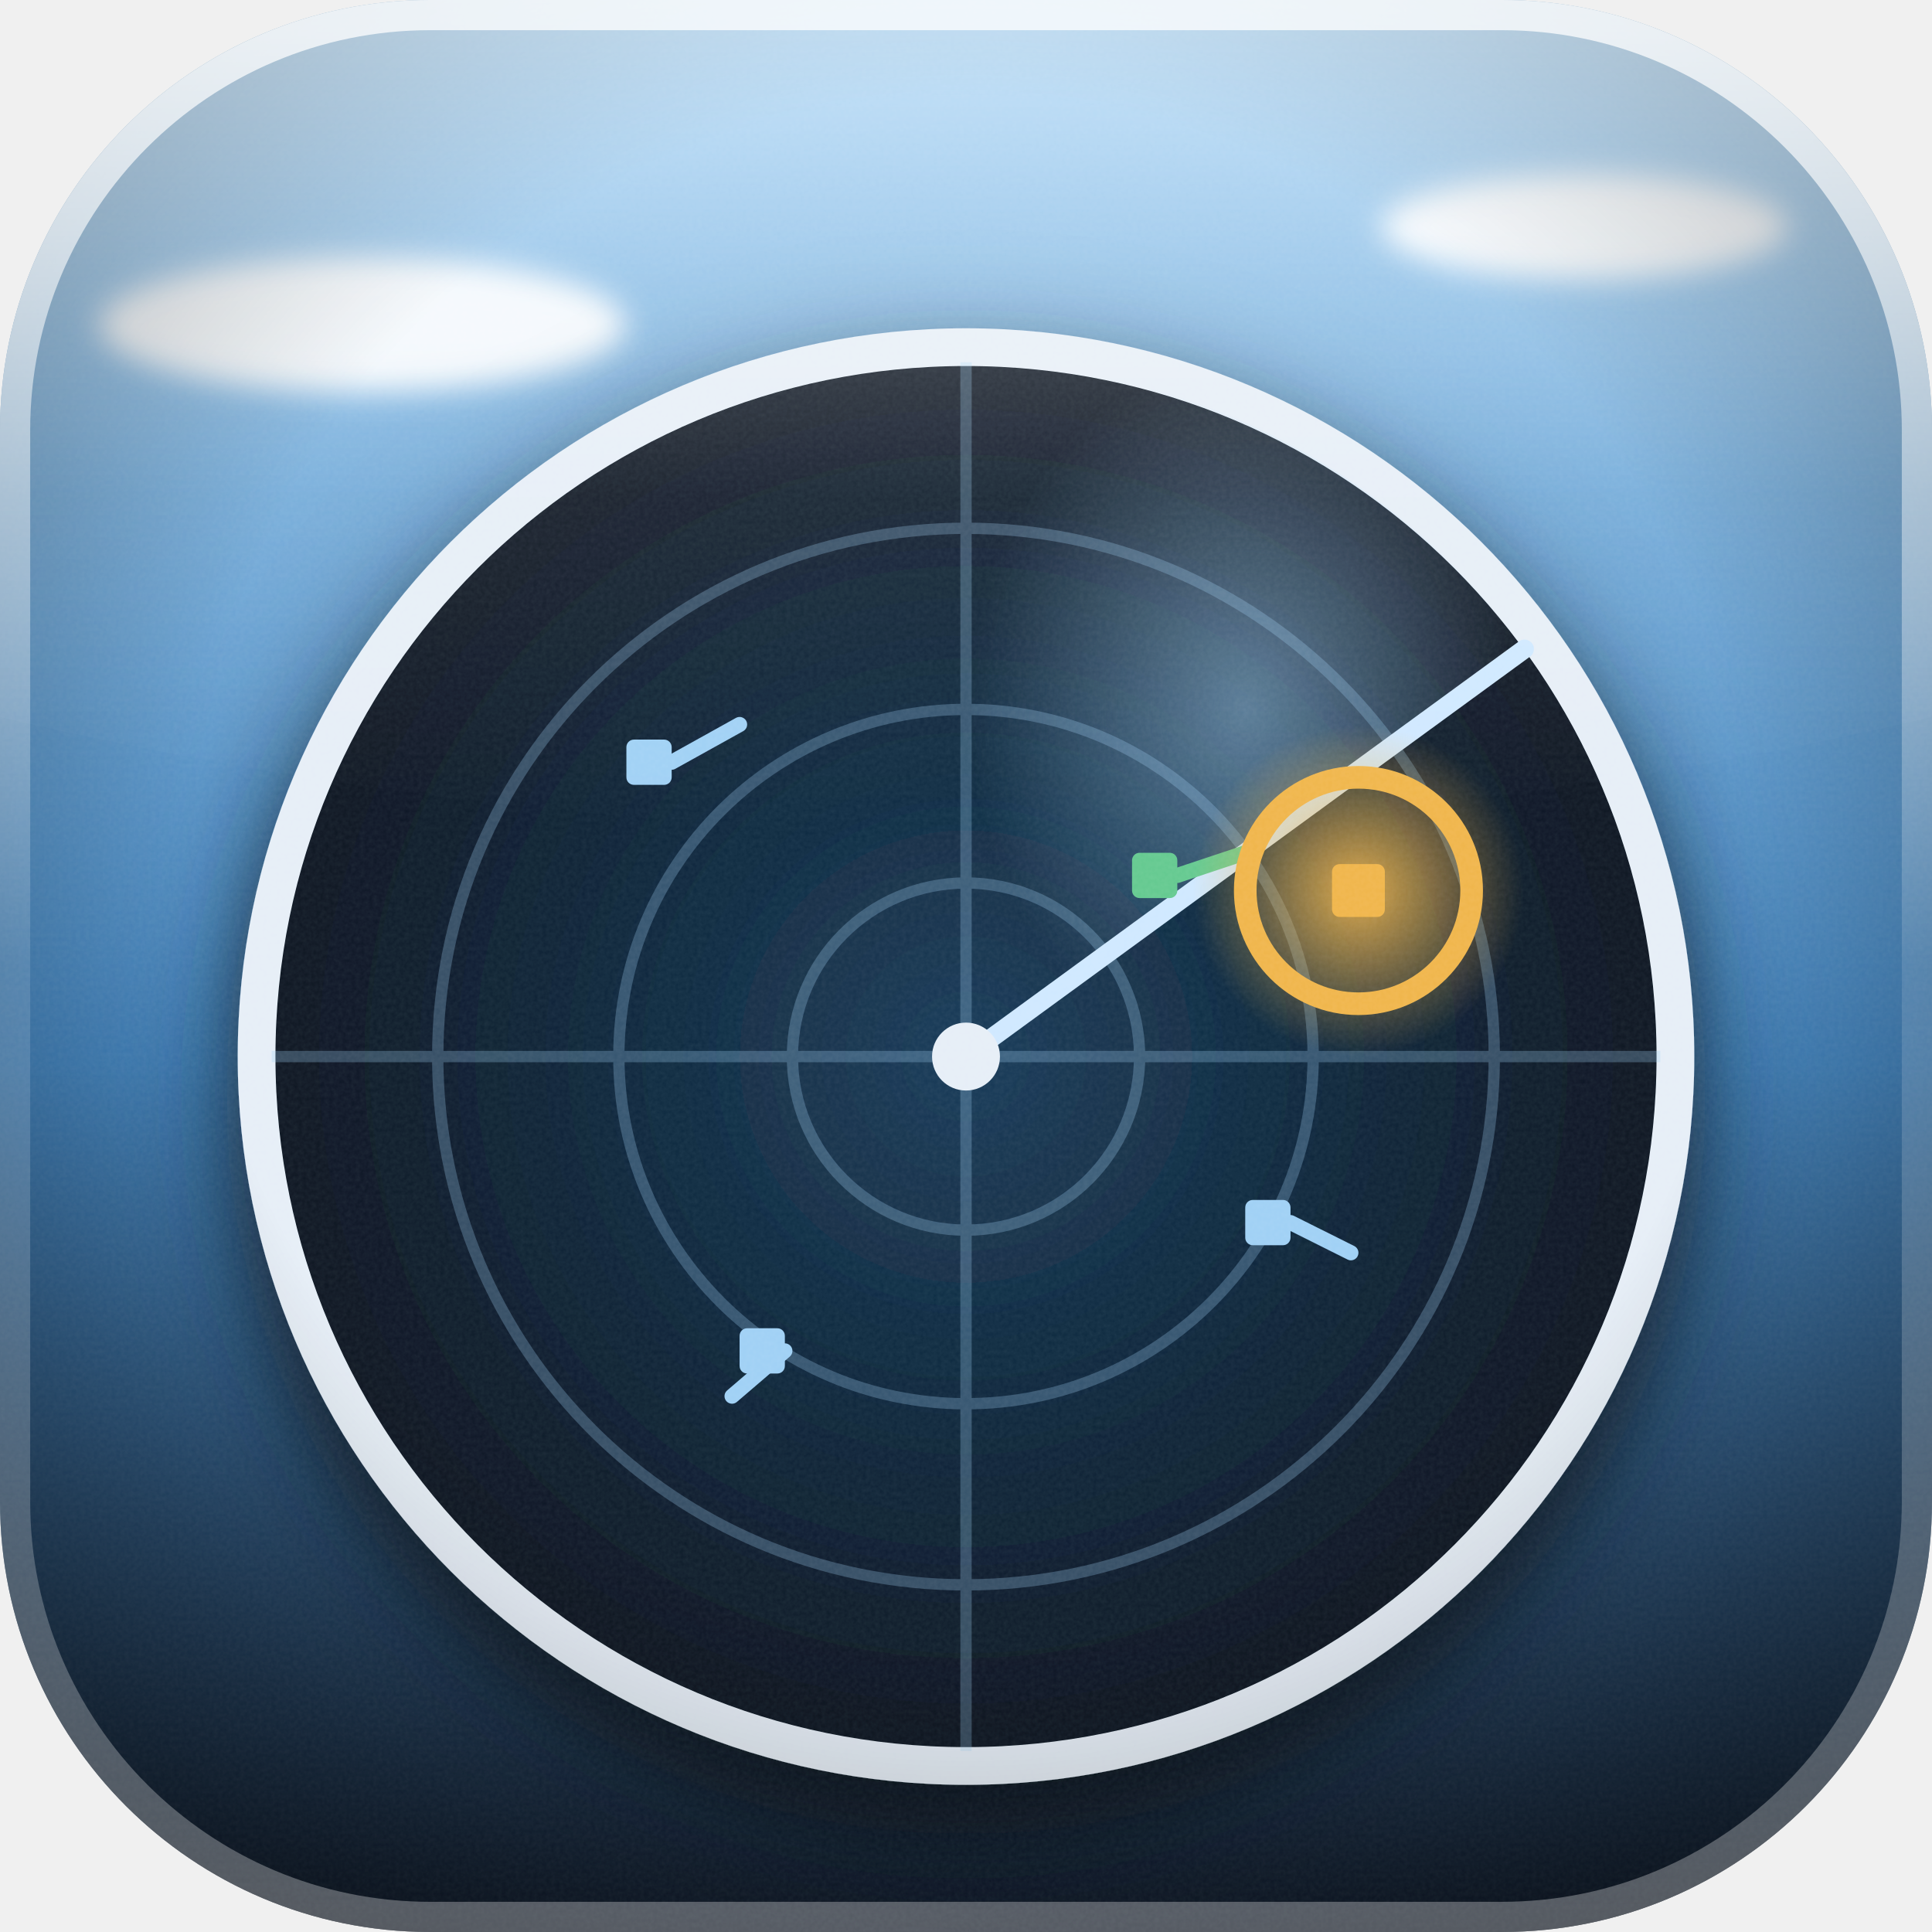
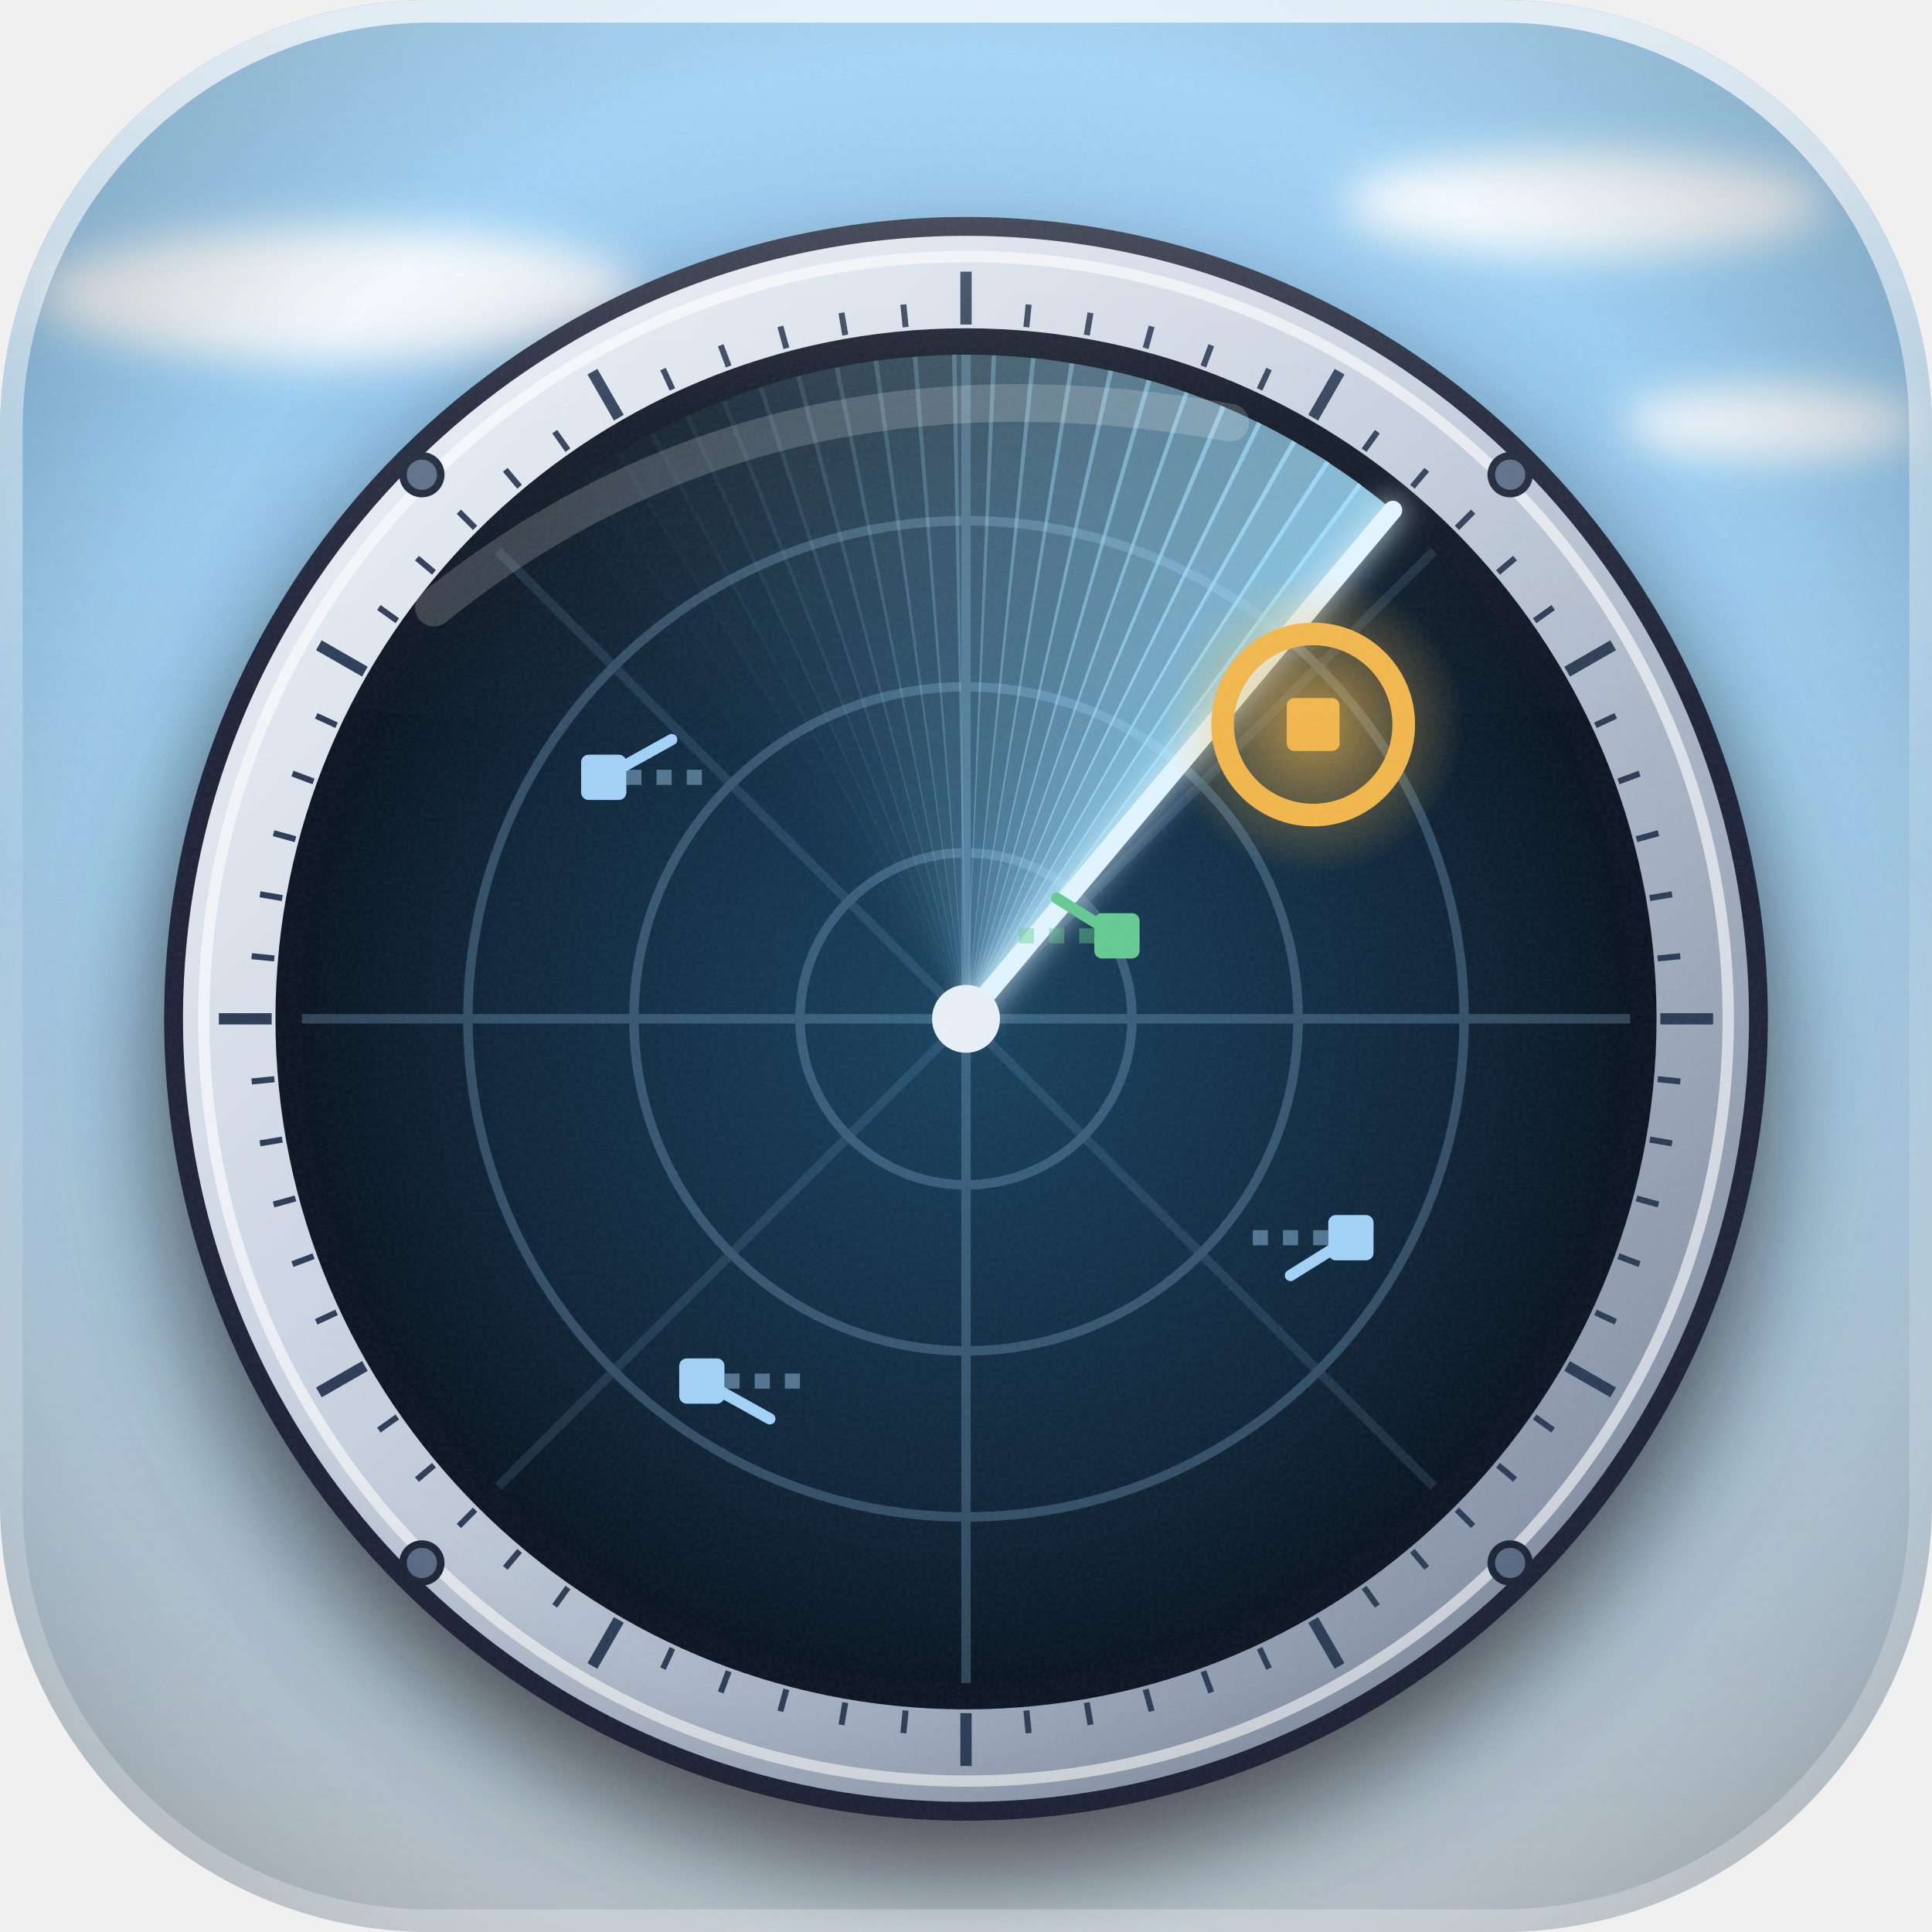
<svg xmlns="http://www.w3.org/2000/svg" viewBox="0 0 512 512">
  <defs>
    <clipPath id="sq">
      <rect width="512" height="512" rx="114" />
    </clipPath>
-     <filter id="sh" x="-30%" y="-30%" width="160%" height="160%">
-       <feDropShadow dx="0" dy="12" stdDeviation="10" flood-color="#000" flood-opacity=".45" />
-     </filter>
-     <filter id="sh2" x="-30%" y="-30%" width="160%" height="160%">
-       <feDropShadow dx="0" dy="5" stdDeviation="4" flood-color="#000" flood-opacity=".35" />
-     </filter>
-     <filter id="glow" x="-80%" y="-80%" width="260%" height="260%">
-       <feGaussianBlur stdDeviation="9" result="b" />
+     <filter id="sh" x="-40%" y="-40%" width="180%" height="180%">
+       <feDropShadow dx="0" dy="14" stdDeviation="12" flood-color="#000" flood-opacity=".5" />
+     </filter>
+     <filter id="sh2" x="-40%" y="-40%" width="180%" height="180%">
+       <feDropShadow dx="0" dy="6" stdDeviation="5" flood-color="#000" flood-opacity=".4" />
+     </filter>
+     <filter id="glow" x="-100%" y="-100%" width="300%" height="300%">
+       <feGaussianBlur stdDeviation="10" result="b" />
      <feMerge>
        <feMergeNode in="b" />
        <feMergeNode in="b" />
        <feMergeNode in="SourceGraphic" />
      </feMerge>
    </filter>
-     <filter id="blur" x="-50%" y="-50%" width="200%" height="200%">
+     <filter id="glowS" x="-100%" y="-100%" width="300%" height="300%">
+       <feGaussianBlur stdDeviation="4" result="b" />
+       <feMerge>
+         <feMergeNode in="b" />
+         <feMergeNode in="SourceGraphic" />
+       </feMerge>
+     </filter>
+     <filter id="b2" x="-50%" y="-50%" width="200%" height="200%">
+       <feGaussianBlur stdDeviation="2" />
+     </filter>
+     <filter id="b6" x="-50%" y="-50%" width="200%" height="200%">
+       <feGaussianBlur stdDeviation="6" />
+     </filter>
+     <filter id="b14" x="-60%" y="-60%" width="220%" height="220%">
      <feGaussianBlur stdDeviation="14" />
    </filter>
-     <filter id="blur4" x="-50%" y="-50%" width="200%" height="200%">
-       <feGaussianBlur stdDeviation="4" />
+     <filter id="b30" x="-80%" y="-80%" width="260%" height="260%">
+       <feGaussianBlur stdDeviation="30" />
    </filter>
    <filter id="grain" x="0" y="0" width="100%" height="100%">
-       <feTurbulence type="fractalNoise" baseFrequency=".85" numOctaves="2" seed="7" />
-       <feColorMatrix values="0 0 0 0 1  0 0 0 0 1  0 0 0 0 1  0 0 0 .07 0" />
+       <feTurbulence type="fractalNoise" baseFrequency=".9" numOctaves="2" seed="7" />
+       <feColorMatrix values="0 0 0 0 1  0 0 0 0 1  0 0 0 0 1  0 0 0 .055 0" />
    </filter>
    <linearGradient id="gloss" x1="0" y1="0" x2="0" y2="1">
-       <stop offset="0" stop-color="#fff" stop-opacity=".42" />
-       <stop offset=".6" stop-color="#fff" stop-opacity=".06" />
+       <stop offset="0" stop-color="#fff" stop-opacity=".32" />
+       <stop offset=".55" stop-color="#fff" stop-opacity=".05" />
      <stop offset="1" stop-color="#fff" stop-opacity="0" />
    </linearGradient>
-     <radialGradient id="vig" cx=".5" cy=".45" r=".72">
-       <stop offset=".55" stop-color="#000" stop-opacity="0" />
-       <stop offset="1" stop-color="#000" stop-opacity=".5" />
+     <radialGradient id="vig" cx=".5" cy=".46" r=".74">
+       <stop offset=".58" stop-color="#000" stop-opacity="0" />
+       <stop offset="1" stop-color="#000" stop-opacity=".45" />
    </radialGradient>
    <linearGradient id="rim" x1="0" y1="0" x2="0" y2="1">
-       <stop offset="0" stop-color="#fff" stop-opacity=".75" />
-       <stop offset=".5" stop-color="#fff" stop-opacity=".12" />
-       <stop offset="1" stop-color="#fff" stop-opacity=".3" />
+       <stop offset="0" stop-color="#fff" stop-opacity=".7" />
+       <stop offset=".45" stop-color="#fff" stop-opacity=".1" />
+       <stop offset="1" stop-color="#fff" stop-opacity=".25" />
    </linearGradient>
    <radialGradient id="spark">
      <stop offset="0" stop-color="#fff" />
-       <stop offset=".3" stop-color="#fff" stop-opacity=".8" />
+       <stop offset=".25" stop-color="#fff" stop-opacity=".85" />
      <stop offset="1" stop-color="#fff" stop-opacity="0" />
    </radialGradient>
-     <linearGradient id="bg" x1="0" y1="0" x2="0" y2="1">
-       <stop offset="0" stop-color="#9fd0f5" />
-       <stop offset="0.55" stop-color="#3f7fb8" />
-       <stop offset="1" stop-color="#0d1726" />
+     <linearGradient id="sky" x1="0" y1="0" x2="0" y2="1">
+       <stop offset="0" stop-color="#7cc0f0" />
+       <stop offset="0.6" stop-color="#bfe2fa" />
+       <stop offset="1" stop-color="#eaf6ff" />
+     </linearGradient>
+     <linearGradient id="bezel" x1="0" y1="0" x2="1" y2="1">
+       <stop offset="0" stop-color="#f2f6fb" />
+       <stop offset="0.45" stop-color="#c4cedc" />
+       <stop offset="1" stop-color="#6e7c92" />
    </linearGradient>
    <radialGradient id="scope" cx="0.5" cy="0.5" r="0.5">
-       <stop offset="0" stop-color="#163a58" />
-       <stop offset="1" stop-color="#081420" />
-     </radialGradient>
-     <radialGradient id="sweep" cx="0.5" cy="0.5" r="0.5">
-       <stop offset="0" stop-color="#9fd0f5" stop-opacity="0.5" />
-       <stop offset="1" stop-color="#9fd0f5" stop-opacity="0" />
-     </radialGradient>
-     <radialGradient id="blipGlow" cx="0.5" cy="0.5" r="0.5">
-       <stop offset="0" stop-color="#f0b54a" stop-opacity="0.9" />
+       <stop offset="0" stop-color="#17405e" />
+       <stop offset="0.7" stop-color="#0d2438" />
+       <stop offset="1" stop-color="#06121e" />
+     </radialGradient>
+     <radialGradient id="amberGlow" cx="0.5" cy="0.5" r="0.5">
+       <stop offset="0" stop-color="#f0b54a" stop-opacity="0.7" />
      <stop offset="1" stop-color="#f0b54a" stop-opacity="0" />
    </radialGradient>
  </defs>
  <g clip-path="url(#sq)">
-     <rect width="512" height="512" fill="url(#bg)" />
-     <g opacity=".9" filter="url(#blur4)">
-       <ellipse cx="96" cy="86" rx="70" ry="18" fill="#fff" />
-       <ellipse cx="420" cy="60" rx="54" ry="14" fill="#fff" />
-     </g>
-     <circle cx="256" cy="290" r="196" fill="#0a1a2a" opacity=".5" filter="url(#blur)" />
+     <rect width="512" height="512" fill="url(#sky)" />
+     <g fill="#fff" filter="url(#b6)" opacity=".9">
+       <ellipse cx="90" cy="78" rx="80" ry="18" />
+       <ellipse cx="420" cy="54" rx="64" ry="14" />
+       <ellipse cx="470" cy="112" rx="40" ry="10" />
+     </g>
+     <ellipse cx="256" cy="290" rx="216" ry="206" fill="#0a1a2a" opacity=".45" filter="url(#b30)" />
    <g filter="url(#sh)">
-       <circle cx="256" cy="280" r="188" fill="url(#scope)" stroke="#e6eef7" stroke-width="10" />
-     </g>
-     <g stroke="#9fd0f5" fill="none" opacity=".28" stroke-width="3">
-       <circle cx="256" cy="280" r="140" />
-       <circle cx="256" cy="280" r="92" />
-       <circle cx="256" cy="280" r="46" />
-       <path d="M256 96 V464 M72 280 H440" />
-     </g>
-     <path d="M256 280 L256 96 A184 184 0 0 1 404 172 Z" fill="url(#sweep)" />
-     <path d="M256 280 L404 172" stroke="#cfe8ff" stroke-width="5" stroke-linecap="round" />
-     <g fill="#9fd0f5">
-       <rect x="166" y="196" width="12" height="12" rx="2" />
-       <rect x="330" y="318" width="12" height="12" rx="2" />
-       <rect x="196" y="352" width="12" height="12" rx="2" />
-       <rect x="300" y="226" width="12" height="12" rx="2" fill="#63c98f" />
-     </g>
-     <g stroke="#9fd0f5" stroke-width="4" stroke-linecap="round">
-       <path d="M178 202 l18 -10" />
-       <path d="M342 324 l16 8" />
-       <path d="M208 358 l-14 12" />
-       <path d="M312 232 l18 -6" stroke="#63c98f" />
-     </g>
-     <circle cx="360" cy="236" r="44" fill="url(#blipGlow)" />
-     <circle cx="360" cy="236" r="30" fill="none" stroke="#f0b54a" stroke-width="6" />
-     <rect x="353" y="229" width="14" height="14" rx="2" fill="#f0b54a" />
-     <circle cx="256" cy="280" r="9" fill="#e6eef7" />
+       <circle cx="256" cy="270" r="210" fill="url(#bezel)" stroke="#1a2436" stroke-width="5" />
+     </g>
+     <circle cx="256" cy="270" r="202" fill="none" stroke="#fff" stroke-opacity=".6" stroke-width="3" />
+     <path d="M440.0 270.0 L454.0 270.0" stroke="#2a3a54" stroke-width="3" />
+     <path d="M439.3 286.0 L445.3 286.6" stroke="#2a3a54" stroke-width="1.6" />
+     <path d="M437.2 302.0 L443.1 303.0" stroke="#2a3a54" stroke-width="1.6" />
+     <path d="M433.7 317.6 L439.5 319.2" stroke="#2a3a54" stroke-width="1.6" />
+     <path d="M428.9 332.9 L434.5 335.0" stroke="#2a3a54" stroke-width="1.6" />
+     <path d="M422.8 347.8 L428.2 350.3" stroke="#2a3a54" stroke-width="1.6" />
+     <path d="M415.3 362.0 L427.5 369.0" stroke="#2a3a54" stroke-width="3" />
+     <path d="M406.7 375.5 L411.6 379.0" stroke="#2a3a54" stroke-width="1.6" />
+     <path d="M397.0 388.3 L401.5 392.1" stroke="#2a3a54" stroke-width="1.6" />
+     <path d="M386.1 400.1 L390.4 404.4" stroke="#2a3a54" stroke-width="1.6" />
+     <path d="M374.3 411.0 L378.1 415.5" stroke="#2a3a54" stroke-width="1.6" />
+     <path d="M361.5 420.7 L365.0 425.6" stroke="#2a3a54" stroke-width="1.6" />
+     <path d="M348.0 429.3 L355.0 441.5" stroke="#2a3a54" stroke-width="3" />
+     <path d="M333.8 436.8 L336.3 442.2" stroke="#2a3a54" stroke-width="1.6" />
+     <path d="M318.9 442.9 L321.0 448.5" stroke="#2a3a54" stroke-width="1.6" />
+     <path d="M303.6 447.7 L305.2 453.5" stroke="#2a3a54" stroke-width="1.6" />
+     <path d="M288.0 451.2 L289.0 457.1" stroke="#2a3a54" stroke-width="1.6" />
+     <path d="M272.0 453.3 L272.6 459.3" stroke="#2a3a54" stroke-width="1.6" />
+     <path d="M256.0 454.0 L256.0 468.0" stroke="#2a3a54" stroke-width="3" />
+     <path d="M240.0 453.3 L239.4 459.3" stroke="#2a3a54" stroke-width="1.6" />
+     <path d="M224.0 451.2 L223.0 457.1" stroke="#2a3a54" stroke-width="1.6" />
+     <path d="M208.4 447.7 L206.8 453.5" stroke="#2a3a54" stroke-width="1.6" />
+     <path d="M193.1 442.9 L191.0 448.5" stroke="#2a3a54" stroke-width="1.6" />
+     <path d="M178.2 436.8 L175.7 442.2" stroke="#2a3a54" stroke-width="1.6" />
+     <path d="M164.0 429.3 L157.0 441.5" stroke="#2a3a54" stroke-width="3" />
+     <path d="M150.5 420.7 L147.0 425.6" stroke="#2a3a54" stroke-width="1.6" />
+     <path d="M137.7 411.0 L133.9 415.5" stroke="#2a3a54" stroke-width="1.6" />
+     <path d="M125.9 400.1 L121.6 404.4" stroke="#2a3a54" stroke-width="1.6" />
+     <path d="M115.0 388.3 L110.5 392.1" stroke="#2a3a54" stroke-width="1.6" />
+     <path d="M105.3 375.5 L100.4 379.0" stroke="#2a3a54" stroke-width="1.6" />
+     <path d="M96.7 362.0 L84.5 369.0" stroke="#2a3a54" stroke-width="3" />
+     <path d="M89.2 347.8 L83.8 350.3" stroke="#2a3a54" stroke-width="1.6" />
+     <path d="M83.1 332.9 L77.5 335.0" stroke="#2a3a54" stroke-width="1.6" />
+     <path d="M78.3 317.6 L72.5 319.2" stroke="#2a3a54" stroke-width="1.6" />
+     <path d="M74.8 302.0 L68.9 303.0" stroke="#2a3a54" stroke-width="1.6" />
+     <path d="M72.7 286.0 L66.7 286.6" stroke="#2a3a54" stroke-width="1.6" />
+     <path d="M72.0 270.0 L58.0 270.0" stroke="#2a3a54" stroke-width="3" />
+     <path d="M72.7 254.0 L66.7 253.4" stroke="#2a3a54" stroke-width="1.6" />
+     <path d="M74.8 238.0 L68.9 237.0" stroke="#2a3a54" stroke-width="1.6" />
+     <path d="M78.3 222.4 L72.5 220.8" stroke="#2a3a54" stroke-width="1.6" />
+     <path d="M83.1 207.1 L77.5 205.0" stroke="#2a3a54" stroke-width="1.6" />
+     <path d="M89.2 192.2 L83.8 189.7" stroke="#2a3a54" stroke-width="1.6" />
+     <path d="M96.7 178.0 L84.5 171.0" stroke="#2a3a54" stroke-width="3" />
+     <path d="M105.3 164.5 L100.4 161.0" stroke="#2a3a54" stroke-width="1.6" />
+     <path d="M115.0 151.7 L110.5 147.9" stroke="#2a3a54" stroke-width="1.6" />
+     <path d="M125.9 139.9 L121.6 135.6" stroke="#2a3a54" stroke-width="1.6" />
+     <path d="M137.7 129.0 L133.9 124.5" stroke="#2a3a54" stroke-width="1.6" />
+     <path d="M150.5 119.3 L147.0 114.4" stroke="#2a3a54" stroke-width="1.6" />
+     <path d="M164.0 110.7 L157.0 98.5" stroke="#2a3a54" stroke-width="3" />
+     <path d="M178.2 103.2 L175.7 97.8" stroke="#2a3a54" stroke-width="1.6" />
+     <path d="M193.1 97.1 L191.0 91.5" stroke="#2a3a54" stroke-width="1.6" />
+     <path d="M208.4 92.3 L206.8 86.5" stroke="#2a3a54" stroke-width="1.6" />
+     <path d="M224.0 88.8 L223.0 82.9" stroke="#2a3a54" stroke-width="1.6" />
+     <path d="M240.0 86.7 L239.4 80.7" stroke="#2a3a54" stroke-width="1.6" />
+     <path d="M256.0 86.0 L256.0 72.0" stroke="#2a3a54" stroke-width="3" />
+     <path d="M272.0 86.7 L272.6 80.7" stroke="#2a3a54" stroke-width="1.6" />
+     <path d="M288.0 88.8 L289.0 82.9" stroke="#2a3a54" stroke-width="1.6" />
+     <path d="M303.6 92.3 L305.2 86.5" stroke="#2a3a54" stroke-width="1.6" />
+     <path d="M318.9 97.1 L321.0 91.5" stroke="#2a3a54" stroke-width="1.6" />
+     <path d="M333.8 103.2 L336.3 97.8" stroke="#2a3a54" stroke-width="1.6" />
+     <path d="M348.0 110.7 L355.0 98.5" stroke="#2a3a54" stroke-width="3" />
+     <path d="M361.5 119.3 L365.0 114.4" stroke="#2a3a54" stroke-width="1.6" />
+     <path d="M374.3 129.0 L378.1 124.5" stroke="#2a3a54" stroke-width="1.6" />
+     <path d="M386.1 139.9 L390.4 135.6" stroke="#2a3a54" stroke-width="1.6" />
+     <path d="M397.0 151.7 L401.5 147.9" stroke="#2a3a54" stroke-width="1.6" />
+     <path d="M406.7 164.5 L411.6 161.0" stroke="#2a3a54" stroke-width="1.6" />
+     <path d="M415.3 178.0 L427.5 171.0" stroke="#2a3a54" stroke-width="3" />
+     <path d="M422.8 192.2 L428.2 189.7" stroke="#2a3a54" stroke-width="1.6" />
+     <path d="M428.9 207.1 L434.5 205.0" stroke="#2a3a54" stroke-width="1.6" />
+     <path d="M433.7 222.4 L439.5 220.8" stroke="#2a3a54" stroke-width="1.6" />
+     <path d="M437.2 238.0 L443.1 237.0" stroke="#2a3a54" stroke-width="1.6" />
+     <path d="M439.3 254.0 L445.3 253.4" stroke="#2a3a54" stroke-width="1.6" />
+     <circle cx="256" cy="270" r="180" fill="#0a1220" stroke="#0a1220" stroke-width="6" />
+     <circle cx="256" cy="270" r="176" fill="url(#scope)" />
+     <g stroke="#9fd0f5" fill="none" opacity=".25" stroke-width="2.5">
+       <circle cx="256" cy="270" r="132" />
+       <circle cx="256" cy="270" r="88" />
+       <circle cx="256" cy="270" r="44" />
+       <path d="M256 94 V446 M80 270 H432" />
+       <path d="M132 146 L380 394 M132 394 L380 146" opacity=".5" />
+     </g>
+     <path d="M256 270 L369.1 135.2 A176 176 0 0 0 359.9 128.0 Z" fill="#9fe0ff" opacity="0.850" />
+     <path d="M256 270 L360.9 128.7 A176 176 0 0 0 351.3 122.1 Z" fill="#9fe0ff" opacity="0.787" />
+     <path d="M256 270 L352.4 122.7 A176 176 0 0 0 342.4 116.7 Z" fill="#9fe0ff" opacity="0.727" />
+     <path d="M256 270 L343.5 117.3 A176 176 0 0 0 333.2 111.8 Z" fill="#9fe0ff" opacity="0.668" />
+     <path d="M256 270 L334.3 112.4 A176 176 0 0 0 323.6 107.5 Z" fill="#9fe0ff" opacity="0.612" />
+     <path d="M256 270 L324.8 108.0 A176 176 0 0 0 313.9 103.8 Z" fill="#9fe0ff" opacity="0.558" />
+     <path d="M256 270 L315.0 104.2 A176 176 0 0 0 303.9 100.6 Z" fill="#9fe0ff" opacity="0.506" />
+     <path d="M256 270 L305.1 101.0 A176 176 0 0 0 293.8 98.1 Z" fill="#9fe0ff" opacity="0.457" />
+     <path d="M256 270 L295.0 98.4 A176 176 0 0 0 283.5 96.2 Z" fill="#9fe0ff" opacity="0.410" />
+     <path d="M256 270 L284.7 96.4 A176 176 0 0 0 273.2 94.8 Z" fill="#9fe0ff" opacity="0.365" />
+     <path d="M256 270 L274.4 95.0 A176 176 0 0 0 262.8 94.1 Z" fill="#9fe0ff" opacity="0.322" />
+     <path d="M256 270 L264.0 94.2 A176 176 0 0 0 252.3 94.0 Z" fill="#9fe0ff" opacity="0.282" />
+     <path d="M256 270 L253.5 94.0 A176 176 0 0 0 241.9 94.6 Z" fill="#9fe0ff" opacity="0.244" />
+     <path d="M256 270 L243.1 94.5 A176 176 0 0 0 231.5 95.7 Z" fill="#9fe0ff" opacity="0.209" />
+     <path d="M256 270 L232.7 95.5 A176 176 0 0 0 221.2 97.5 Z" fill="#9fe0ff" opacity="0.176" />
+     <path d="M256 270 L222.4 97.2 A176 176 0 0 0 211.0 99.8 Z" fill="#9fe0ff" opacity="0.145" />
+     <path d="M256 270 L212.2 99.5 A176 176 0 0 0 201.0 102.8 Z" fill="#9fe0ff" opacity="0.118" />
+     <path d="M256 270 L202.2 102.4 A176 176 0 0 0 191.2 106.4 Z" fill="#9fe0ff" opacity="0.093" />
+     <path d="M256 270 L192.4 105.9 A176 176 0 0 0 181.6 110.5 Z" fill="#9fe0ff" opacity="0.070" />
+     <path d="M256 270 L182.7 110.0 A176 176 0 0 0 172.3 115.2 Z" fill="#9fe0ff" opacity="0.050" />
+     <path d="M256 270 L173.4 114.6 A176 176 0 0 0 163.3 120.4 Z" fill="#9fe0ff" opacity="0.034" />
+     <path d="M256 270 L164.3 119.8 A176 176 0 0 0 154.5 126.2 Z" fill="#9fe0ff" opacity="0.020" />
+     <path d="M256 270 L155.6 125.5 A176 176 0 0 0 146.2 132.5 Z" fill="#9fe0ff" opacity="0.010" />
+     <path d="M256 270 L147.2 131.7 A176 176 0 0 0 138.2 139.2 Z" fill="#9fe0ff" opacity="0.003" />
+     <path d="M256 270 L369.1 135.2" stroke="#dff4ff" stroke-width="5" stroke-linecap="round" filter="url(#glowS)" />
+     <rect x="154" y="200" width="12" height="12" rx="2" fill="#9fd0f5" />
+     <path d="M160 206 l18 -10" stroke="#9fd0f5" stroke-width="3" stroke-linecap="round" />
+     <g fill="#9fd0f5" opacity=".45">
+       <rect x="166" y="204" width="4" height="4" />
+       <rect x="174" y="204" width="4" height="4" />
+       <rect x="182" y="204" width="4" height="4" />
+     </g>
+     <rect x="352" y="322" width="12" height="12" rx="2" fill="#9fd0f5" />
+     <path d="M358 328 l-16 10" stroke="#9fd0f5" stroke-width="3" stroke-linecap="round" />
+     <g fill="#9fd0f5" opacity=".45">
+       <rect x="348" y="326" width="4" height="4" />
+       <rect x="340" y="326" width="4" height="4" />
+       <rect x="332" y="326" width="4" height="4" />
+     </g>
+     <rect x="180" y="360" width="12" height="12" rx="2" fill="#9fd0f5" />
+     <path d="M186 366 l18 10" stroke="#9fd0f5" stroke-width="3" stroke-linecap="round" />
+     <g fill="#9fd0f5" opacity=".45">
+       <rect x="192" y="364" width="4" height="4" />
+       <rect x="200" y="364" width="4" height="4" />
+       <rect x="208" y="364" width="4" height="4" />
+     </g>
+     <rect x="290" y="242" width="12" height="12" rx="2" fill="#63c98f" />
+     <path d="M296 248 l-16 -10" stroke="#63c98f" stroke-width="3" stroke-linecap="round" />
+     <g fill="#63c98f" opacity=".45">
+       <rect x="286" y="246" width="4" height="4" />
+       <rect x="278" y="246" width="4" height="4" />
+       <rect x="270" y="246" width="4" height="4" />
+     </g>
+     <circle cx="348" cy="192" r="40" fill="url(#amberGlow)" />
+     <circle cx="348" cy="192" r="24" fill="none" stroke="#f0b54a" stroke-width="6" />
+     <rect x="341" y="185" width="14" height="14" rx="2" fill="#f0b54a" />
+     <circle cx="256" cy="270" r="9" fill="#e6eef7" />
+     <path d="M115 161 Q203 90 326 112" stroke="#fff" stroke-width="10" fill="none" opacity=".18" stroke-linecap="round" />
+     <g fill="#5a6a84" stroke="#1a2436" stroke-width="2">
+       <circle cx="400.2" cy="414.2" r="5" />
+       <circle cx="111.8" cy="414.2" r="5" />
+       <circle cx="111.8" cy="125.8" r="5" />
+       <circle cx="400.2" cy="125.8" r="5" />
+     </g>
    <rect width="512" height="512" filter="url(#grain)" />
    <rect width="512" height="512" fill="url(#vig)" />
-     <path d="M0 0 H512 V190 Q256 250 0 190 Z" fill="url(#gloss)" />
+     <path d="M0 0 H512 V170 Q256 228 0 170 Z" fill="url(#gloss)" />
  </g>
-   <rect x="4" y="4" width="504" height="504" rx="110" fill="none" stroke="url(#rim)" stroke-width="8" />
+   <rect x="3" y="3" width="506" height="506" rx="111" fill="none" stroke="url(#rim)" stroke-width="6" />
</svg>
